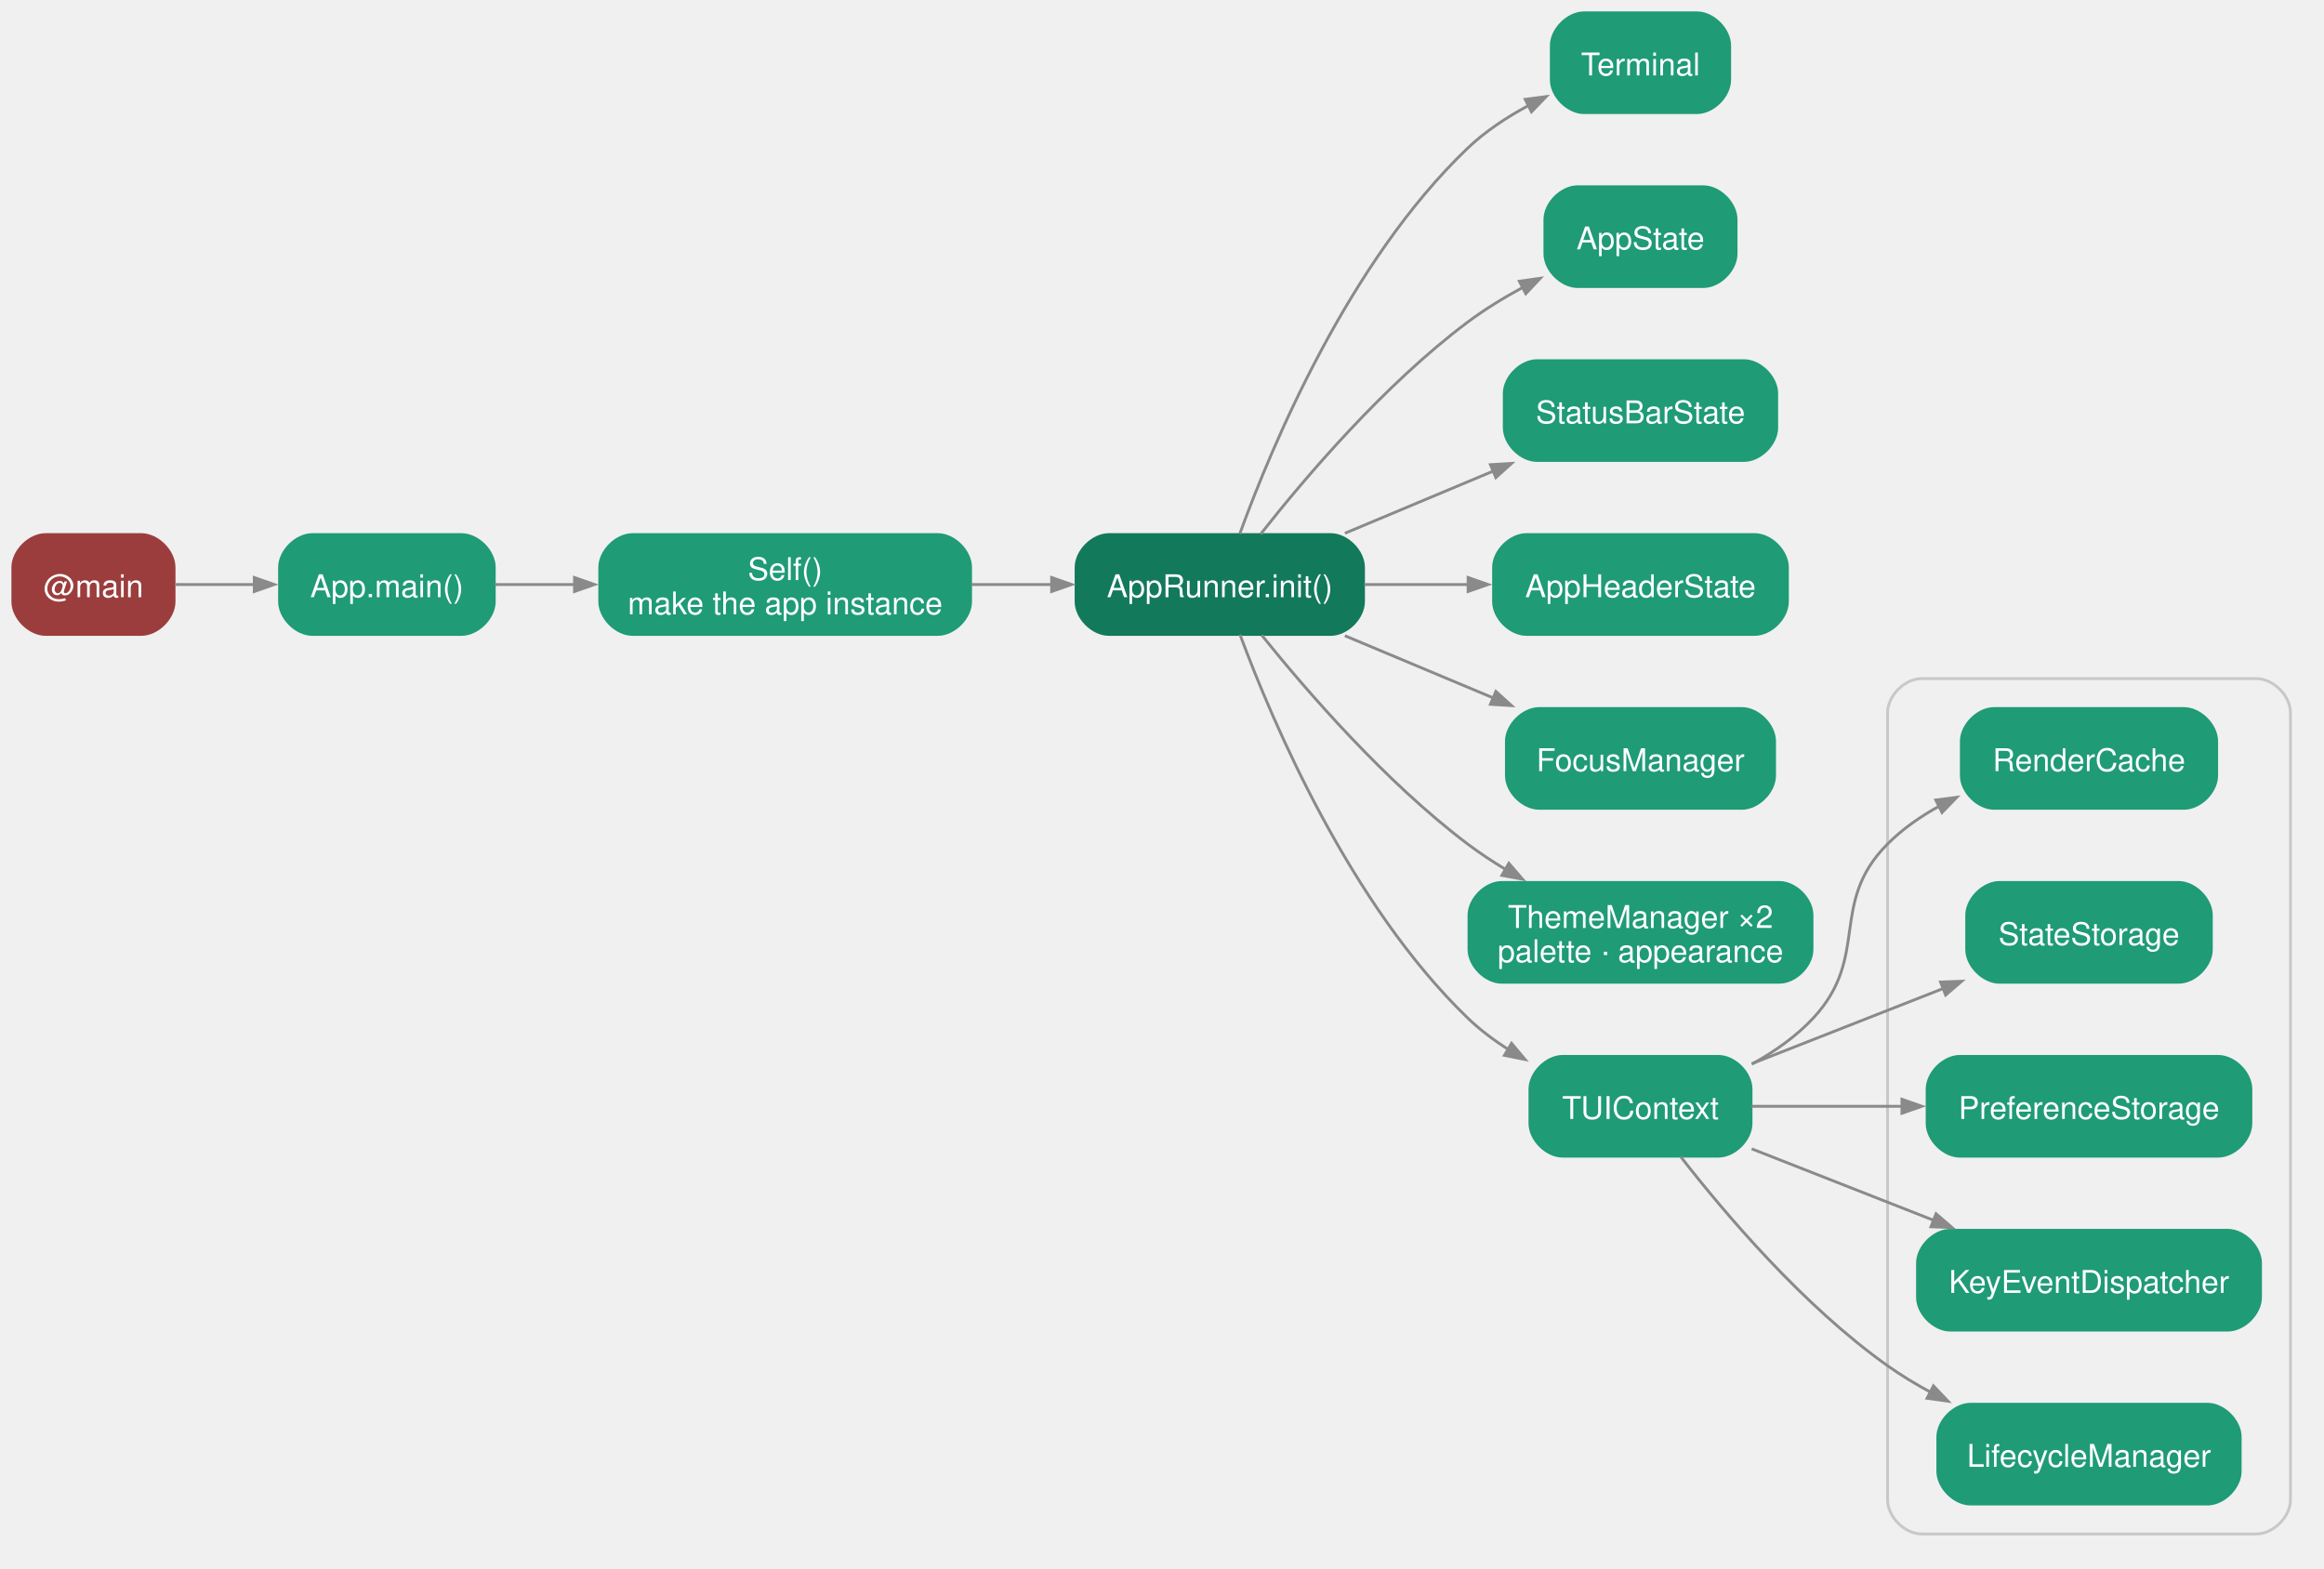
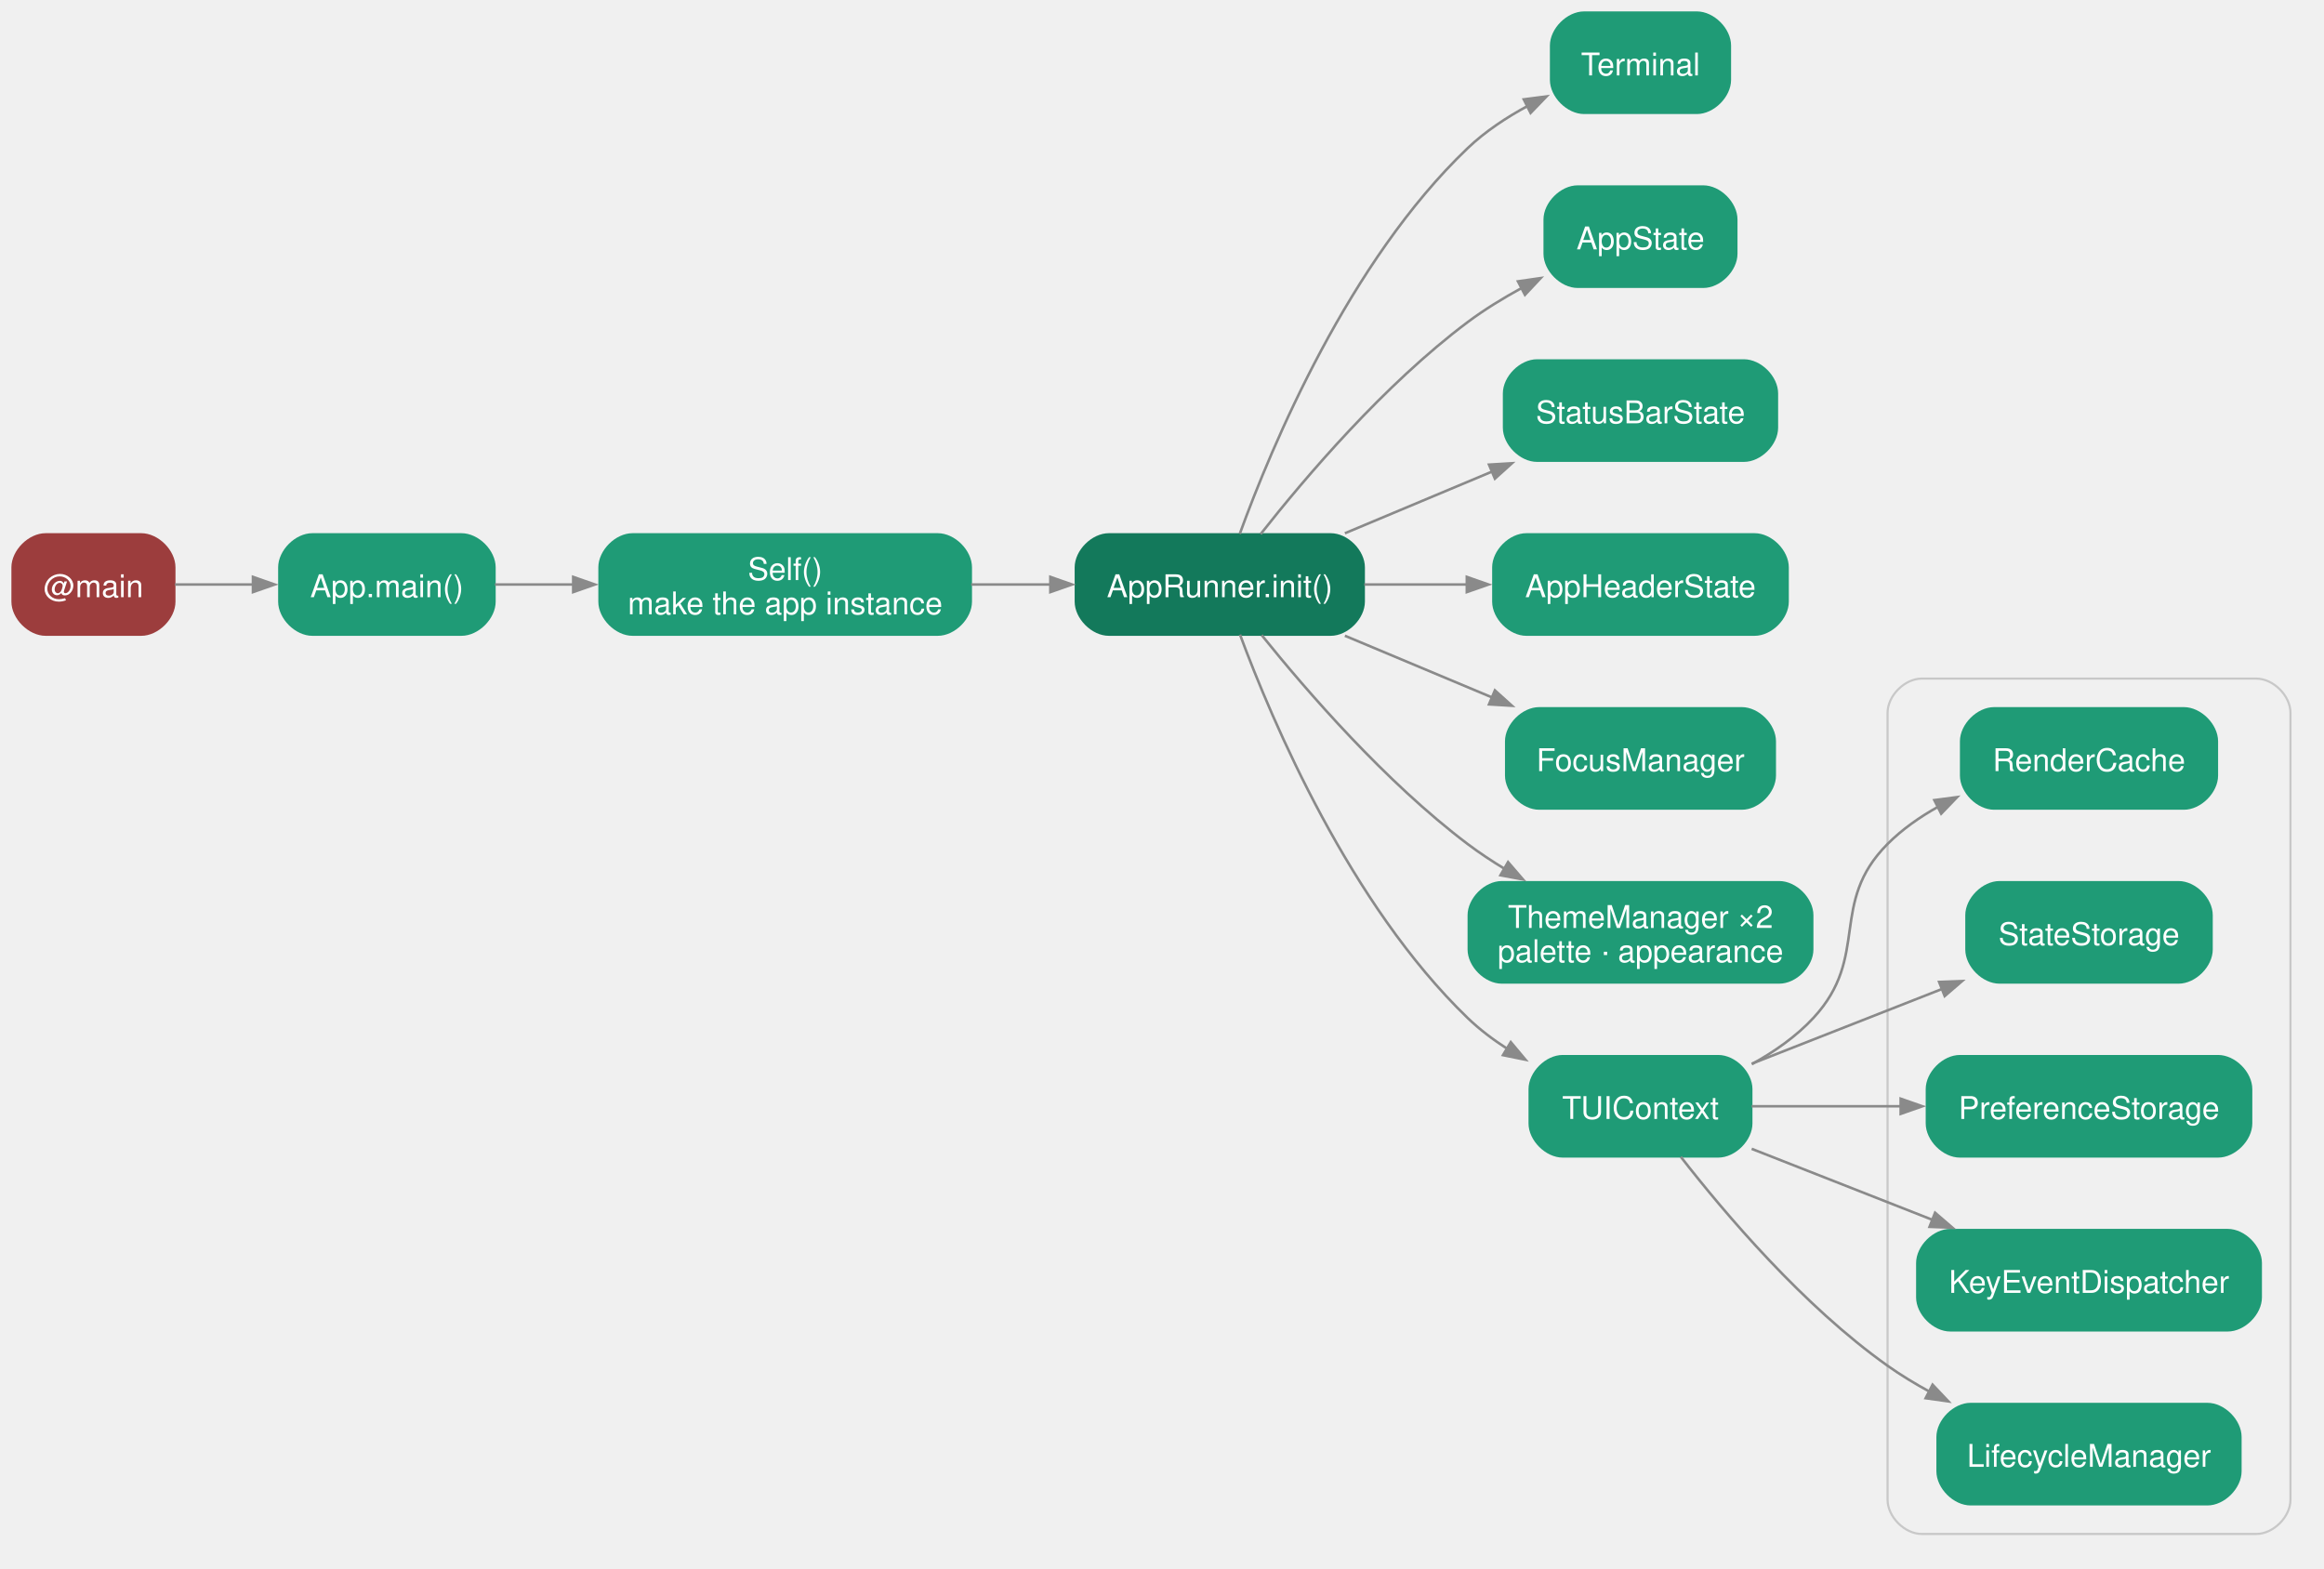
<svg xmlns="http://www.w3.org/2000/svg" width="815pt" height="550pt" viewBox="0.00 0.00 815.00 550.00">
  <style>
+ .edge path { fill: none; stroke: #8a8a8a; }
+ .edge polygon { stroke: #8a8a8a; fill: #8a8a8a; }
+ .cluster path, .cluster polygon { fill: none; stroke: #c8c8c8; }
@media (prefers-color-scheme: dark) {
  .edge text { fill: #cdd1d5; }
  .edge path { stroke: #9aa0a6; }
  .edge polygon { stroke: #9aa0a6; fill: #9aa0a6; }
  .cluster text { fill: #9aa0a6; }
-   .cluster polygon, .cluster path { stroke: #5a5a5a; }
+   .cluster path, .cluster polygon { stroke: #5a5a5a; }
}
</style>
  <g id="graph0" class="graph" transform="scale(1 1) rotate(0) translate(4 546)">
    <g id="clust1" class="cluster">
-       <path fill="none" stroke="#c8c8c8" d="M669.95,-8C669.95,-8 787.24,-8 787.24,-8 793.24,-8 799.24,-14 799.24,-20 799.24,-20 799.24,-296 799.24,-296 799.24,-302 793.24,-308 787.24,-308 787.24,-308 669.95,-308 669.95,-308 663.95,-308 657.95,-302 657.95,-296 657.95,-296 657.95,-20 657.95,-20 657.95,-14 663.95,-8 669.95,-8" />
+       <path vector-effect="non-scaling-stroke" fill="none" stroke="#c8c8c8" d="M669.95,-8C669.95,-8 787.24,-8 787.24,-8 793.24,-8 799.24,-14 799.24,-20 799.24,-20 799.24,-296 799.24,-296 799.24,-302 793.24,-308 787.24,-308 787.24,-308 669.95,-308 669.95,-308 663.95,-308 657.95,-302 657.95,-296 657.95,-296 657.95,-20 657.95,-20 657.95,-14 663.95,-8 669.95,-8" />
    </g>
    <g id="node1" class="node">
      <path fill="#1f9b76" stroke="black" stroke-width="0" d="M770.11,-54C770.11,-54 687.07,-54 687.07,-54 681.07,-54 675.07,-48 675.07,-42 675.07,-42 675.07,-30 675.07,-30 675.07,-24 681.07,-18 687.07,-18 687.07,-18 770.11,-18 770.11,-18 776.11,-18 782.11,-24 782.11,-30 782.11,-30 782.11,-42 782.11,-42 782.11,-48 776.11,-54 770.11,-54" />
      <text xml:space="preserve" text-anchor="middle" x="728.59" y="-31.55" font-family="Helvetica,sans-Serif" font-size="11.00" fill="white">LifecycleManager</text>
    </g>
    <g id="node2" class="node">
      <path fill="#1f9b76" stroke="black" stroke-width="0" d="M777.24,-115C777.24,-115 679.95,-115 679.95,-115 673.95,-115 667.95,-109 667.95,-103 667.95,-103 667.95,-91 667.95,-91 667.95,-85 673.95,-79 679.95,-79 679.95,-79 777.24,-79 777.24,-79 783.24,-79 789.24,-85 789.24,-91 789.24,-91 789.24,-103 789.24,-103 789.24,-109 783.24,-115 777.24,-115" />
      <text xml:space="preserve" text-anchor="middle" x="728.59" y="-92.55" font-family="Helvetica,sans-Serif" font-size="11.00" fill="white">KeyEventDispatcher</text>
    </g>
    <g id="node3" class="node">
      <path fill="#1f9b76" stroke="black" stroke-width="0" d="M773.86,-176C773.86,-176 683.32,-176 683.32,-176 677.32,-176 671.32,-170 671.32,-164 671.32,-164 671.32,-152 671.32,-152 671.32,-146 677.32,-140 683.32,-140 683.32,-140 773.86,-140 773.86,-140 779.86,-140 785.86,-146 785.86,-152 785.86,-152 785.86,-164 785.86,-164 785.86,-170 779.86,-176 773.86,-176" />
      <text xml:space="preserve" text-anchor="middle" x="728.59" y="-153.55" font-family="Helvetica,sans-Serif" font-size="11.00" fill="white">PreferenceStorage</text>
    </g>
    <g id="node4" class="node">
      <path fill="#1f9b76" stroke="black" stroke-width="0" d="M759.99,-237C759.99,-237 697.2,-237 697.2,-237 691.2,-237 685.2,-231 685.2,-225 685.2,-225 685.2,-213 685.2,-213 685.2,-207 691.2,-201 697.2,-201 697.2,-201 759.99,-201 759.99,-201 765.99,-201 771.99,-207 771.99,-213 771.99,-213 771.99,-225 771.99,-225 771.99,-231 765.99,-237 759.99,-237" />
      <text xml:space="preserve" text-anchor="middle" x="728.59" y="-214.55" font-family="Helvetica,sans-Serif" font-size="11.00" fill="white">StateStorage</text>
    </g>
    <g id="node5" class="node">
      <path fill="#1f9b76" stroke="black" stroke-width="0" d="M761.86,-298C761.86,-298 695.32,-298 695.32,-298 689.32,-298 683.32,-292 683.32,-286 683.32,-286 683.32,-274 683.32,-274 683.32,-268 689.32,-262 695.32,-262 695.32,-262 761.86,-262 761.86,-262 767.86,-262 773.86,-268 773.86,-274 773.86,-274 773.86,-286 773.86,-286 773.86,-292 767.86,-298 761.86,-298" />
      <text xml:space="preserve" text-anchor="middle" x="728.59" y="-275.55" font-family="Helvetica,sans-Serif" font-size="11.00" fill="white">RenderCache</text>
    </g>
    <g id="node6" class="node">
      <path fill="#9c3d3d" stroke="black" stroke-width="0" d="M45.54,-359C45.54,-359 12,-359 12,-359 6,-359 0,-353 0,-347 0,-347 0,-335 0,-335 0,-329 6,-323 12,-323 12,-323 45.54,-323 45.54,-323 51.54,-323 57.54,-329 57.54,-335 57.54,-335 57.54,-347 57.54,-347 57.54,-353 51.54,-359 45.54,-359" />
      <text xml:space="preserve" text-anchor="middle" x="28.77" y="-336.55" font-family="Helvetica,sans-Serif" font-size="11.00" fill="white">@main</text>
    </g>
    <g id="node7" class="node">
      <path fill="#1f9b76" stroke="black" stroke-width="0" d="M157.83,-359C157.83,-359 105.54,-359 105.54,-359 99.54,-359 93.54,-353 93.54,-347 93.54,-347 93.54,-335 93.54,-335 93.54,-329 99.54,-323 105.54,-323 105.54,-323 157.83,-323 157.83,-323 163.83,-323 169.83,-329 169.83,-335 169.83,-335 169.83,-347 169.83,-347 169.83,-353 163.83,-359 157.83,-359" />
      <text xml:space="preserve" text-anchor="middle" x="131.68" y="-336.55" font-family="Helvetica,sans-Serif" font-size="11.00" fill="white">App.main()</text>
    </g>
    <g id="edge1" class="edge">
-       <path fill="none" stroke="#8a8a8a" d="M57.35,-341C66.01,-341 75.82,-341 85.38,-341" />
-       <polygon fill="#8a8a8a" stroke="#8a8a8a" points="85.17,-343.45 92.17,-341 85.17,-338.55 85.17,-343.45" />
+       <path vector-effect="non-scaling-stroke" fill="none" stroke="#8a8a8a" stroke-width="1.2" d="M57.35,-341C65.92,-341 75.62,-341 85.09,-341" />
+       <polygon fill="#8a8a8a" stroke="#8a8a8a" stroke-width="1.2" points="84.86,-343.45 91.86,-341 84.86,-338.55 84.86,-343.45" />
    </g>
    <g id="node8" class="node">
      <path fill="#1f9b76" stroke="black" stroke-width="0" d="M324.87,-359C324.87,-359 217.83,-359 217.83,-359 211.83,-359 205.83,-353 205.83,-347 205.83,-347 205.83,-335 205.83,-335 205.83,-329 211.83,-323 217.83,-323 217.83,-323 324.87,-323 324.87,-323 330.87,-323 336.87,-329 336.87,-335 336.87,-335 336.87,-347 336.87,-347 336.87,-353 330.87,-359 324.87,-359" />
      <text xml:space="preserve" text-anchor="middle" x="271.35" y="-342.55" font-family="Helvetica,sans-Serif" font-size="11.00" fill="white">Self()</text>
      <text xml:space="preserve" text-anchor="middle" x="271.35" y="-330.55" font-family="Helvetica,sans-Serif" font-size="11.00" fill="white">make the app instance</text>
    </g>
    <g id="edge2" class="edge">
-       <path fill="none" stroke="#8a8a8a" d="M169.58,-341C178.26,-341 187.82,-341 197.48,-341" />
-       <polygon fill="#8a8a8a" stroke="#8a8a8a" points="197.47,-343.45 204.47,-341 197.47,-338.55 197.47,-343.45" />
+       <path vector-effect="non-scaling-stroke" fill="none" stroke="#8a8a8a" stroke-width="1.2" d="M169.58,-341C178.17,-341 187.63,-341 197.19,-341" />
+       <polygon fill="#8a8a8a" stroke="#8a8a8a" stroke-width="1.2" points="197.17,-343.45 204.17,-341 197.17,-338.55 197.17,-343.45" />
    </g>
    <g id="node9" class="node">
      <path fill="#13795b" stroke="black" stroke-width="0" d="M462.66,-359C462.66,-359 384.87,-359 384.87,-359 378.87,-359 372.87,-353 372.87,-347 372.87,-347 372.87,-335 372.87,-335 372.87,-329 378.87,-323 384.87,-323 384.87,-323 462.66,-323 462.66,-323 468.66,-323 474.66,-329 474.66,-335 474.66,-335 474.66,-347 474.66,-347 474.66,-353 468.66,-359 462.66,-359" />
      <text xml:space="preserve" text-anchor="middle" x="423.76" y="-336.55" font-family="Helvetica,sans-Serif" font-size="11.00" fill="white">AppRunner.init()</text>
    </g>
    <g id="edge3" class="edge">
-       <path fill="none" stroke="#8a8a8a" d="M336.58,-341C345.99,-341 355.64,-341 364.92,-341" />
-       <polygon fill="#8a8a8a" stroke="#8a8a8a" points="364.8,-343.45 371.8,-341 364.8,-338.55 364.8,-343.45" />
+       <path vector-effect="non-scaling-stroke" fill="none" stroke="#8a8a8a" stroke-width="1.2" d="M336.58,-341C345.89,-341 355.44,-341 364.63,-341" />
+       <polygon fill="#8a8a8a" stroke="#8a8a8a" stroke-width="1.2" points="364.5,-343.45 371.5,-341 364.5,-338.55 364.5,-343.45" />
    </g>
    <g id="node10" class="node">
      <path fill="#1f9b76" stroke="black" stroke-width="0" d="M591.07,-542C591.07,-542 551.53,-542 551.53,-542 545.53,-542 539.53,-536 539.53,-530 539.53,-530 539.53,-518 539.53,-518 539.53,-512 545.53,-506 551.53,-506 551.53,-506 591.07,-506 591.07,-506 597.07,-506 603.07,-512 603.07,-518 603.07,-518 603.07,-530 603.07,-530 603.07,-536 597.07,-542 591.07,-542" />
      <text xml:space="preserve" text-anchor="middle" x="571.3" y="-519.55" font-family="Helvetica,sans-Serif" font-size="11.00" fill="white">Terminal</text>
    </g>
    <g id="edge4" class="edge">
-       <path fill="none" stroke="#8a8a8a" d="M430.78,-358.78C442.05,-389.79 469.03,-454.23 510.66,-494 516.82,-499.89 524.36,-504.86 531.98,-508.97" />
-       <polygon fill="#8a8a8a" stroke="#8a8a8a" points="530.87,-511.16 538.22,-512.11 533.07,-506.78 530.87,-511.16" />
+       <path vector-effect="non-scaling-stroke" fill="none" stroke="#8a8a8a" stroke-width="1.2" d="M430.78,-358.78C442.05,-389.79 469.03,-454.23 510.66,-494 516.82,-499.89 524.36,-504.86 531.98,-508.97" />
+       <polygon fill="#8a8a8a" stroke="#8a8a8a" stroke-width="1.2" points="530.6,-511.02 537.95,-511.98 532.8,-506.64 530.6,-511.02" />
    </g>
    <g id="node11" class="node">
      <path fill="#1f9b76" stroke="black" stroke-width="0" d="M593.32,-481C593.32,-481 549.28,-481 549.28,-481 543.28,-481 537.28,-475 537.28,-469 537.28,-469 537.28,-457 537.28,-457 537.28,-451 543.28,-445 549.28,-445 549.28,-445 593.32,-445 593.32,-445 599.32,-445 605.32,-451 605.32,-457 605.32,-457 605.32,-469 605.32,-469 605.32,-475 599.32,-481 593.32,-481" />
      <text xml:space="preserve" text-anchor="middle" x="571.3" y="-458.55" font-family="Helvetica,sans-Serif" font-size="11.00" fill="white">AppState</text>
    </g>
    <g id="edge5" class="edge">
-       <path fill="none" stroke="#8a8a8a" d="M438.1,-358.69C453.8,-378.64 481.45,-411.12 510.66,-433 516.66,-437.49 523.42,-441.63 530.2,-445.3" />
-       <polygon fill="#8a8a8a" stroke="#8a8a8a" points="528.82,-447.35 536.16,-448.4 531.08,-443 528.82,-447.35" />
+       <path vector-effect="non-scaling-stroke" fill="none" stroke="#8a8a8a" stroke-width="1.2" d="M438.1,-358.69C453.8,-378.64 481.45,-411.12 510.66,-433 516.53,-437.4 523.14,-441.45 529.76,-445.06" />
+       <polygon fill="#8a8a8a" stroke="#8a8a8a" stroke-width="1.2" points="528.56,-447.2 535.9,-448.26 530.82,-442.85 528.56,-447.2" />
    </g>
    <g id="node12" class="node">
      <path fill="#1f9b76" stroke="black" stroke-width="0" d="M607.57,-420C607.57,-420 535.03,-420 535.03,-420 529.03,-420 523.03,-414 523.03,-408 523.03,-408 523.03,-396 523.03,-396 523.03,-390 529.03,-384 535.03,-384 535.03,-384 607.57,-384 607.57,-384 613.57,-384 619.57,-390 619.57,-396 619.57,-396 619.57,-408 619.57,-408 619.57,-414 613.57,-420 607.57,-420" />
      <text xml:space="preserve" text-anchor="middle" x="571.3" y="-397.55" font-family="Helvetica,sans-Serif" font-size="11.00" fill="white">StatusBarState</text>
    </g>
    <g id="edge6" class="edge">
-       <path fill="none" stroke="#8a8a8a" d="M467.64,-358.97C484.01,-365.83 502.81,-373.71 519.81,-380.84" />
-       <polygon fill="#8a8a8a" stroke="#8a8a8a" points="518.68,-383.02 526.08,-383.47 520.58,-378.5 518.68,-383.02" />
+       <path vector-effect="non-scaling-stroke" fill="none" stroke="#8a8a8a" stroke-width="1.2" d="M467.64,-358.97C484.01,-365.83 502.81,-373.71 519.81,-380.84" />
+       <polygon fill="#8a8a8a" stroke="#8a8a8a" stroke-width="1.2" points="518.4,-382.9 525.81,-383.35 520.3,-378.38 518.4,-382.9" />
    </g>
    <g id="node13" class="node">
      <path fill="#1f9b76" stroke="black" stroke-width="0" d="M611.32,-359C611.32,-359 531.28,-359 531.28,-359 525.28,-359 519.28,-353 519.28,-347 519.28,-347 519.28,-335 519.28,-335 519.28,-329 525.28,-323 531.28,-323 531.28,-323 611.32,-323 611.32,-323 617.32,-323 623.32,-329 623.32,-335 623.32,-335 623.32,-347 623.32,-347 623.32,-353 617.32,-359 611.32,-359" />
      <text xml:space="preserve" text-anchor="middle" x="571.3" y="-336.55" font-family="Helvetica,sans-Serif" font-size="11.00" fill="white">AppHeaderState</text>
    </g>
    <g id="edge7" class="edge">
-       <path fill="none" stroke="#8a8a8a" d="M474.44,-341C486.22,-341 498.9,-341 511.05,-341" />
-       <polygon fill="#8a8a8a" stroke="#8a8a8a" points="510.85,-343.45 517.85,-341 510.85,-338.55 510.85,-343.45" />
+       <path vector-effect="non-scaling-stroke" fill="none" stroke="#8a8a8a" stroke-width="1.2" d="M474.44,-341C486.11,-341 498.65,-341 510.7,-341" />
+       <polygon fill="#8a8a8a" stroke="#8a8a8a" stroke-width="1.2" points="510.55,-343.45 517.55,-341 510.55,-338.55 510.55,-343.45" />
    </g>
    <g id="node14" class="node">
      <path fill="#1f9b76" stroke="black" stroke-width="0" d="M606.82,-298C606.82,-298 535.78,-298 535.78,-298 529.78,-298 523.78,-292 523.78,-286 523.78,-286 523.78,-274 523.78,-274 523.78,-268 529.78,-262 535.78,-262 535.78,-262 606.82,-262 606.82,-262 612.82,-262 618.82,-268 618.82,-274 618.82,-274 618.82,-286 618.82,-286 618.82,-292 612.82,-298 606.82,-298" />
      <text xml:space="preserve" text-anchor="middle" x="571.3" y="-275.55" font-family="Helvetica,sans-Serif" font-size="11.00" fill="white">FocusManager</text>
    </g>
    <g id="edge8" class="edge">
-       <path fill="none" stroke="#8a8a8a" d="M467.64,-323.03C484.01,-316.17 502.81,-308.29 519.81,-301.16" />
-       <polygon fill="#8a8a8a" stroke="#8a8a8a" points="520.58,-303.5 526.08,-298.53 518.68,-298.98 520.58,-303.5" />
+       <path vector-effect="non-scaling-stroke" fill="none" stroke="#8a8a8a" stroke-width="1.2" d="M467.64,-323.03C484.01,-316.17 502.81,-308.29 519.81,-301.16" />
+       <polygon fill="#8a8a8a" stroke="#8a8a8a" stroke-width="1.2" points="520.3,-303.62 525.81,-298.65 518.4,-299.1 520.3,-303.62" />
    </g>
    <g id="node15" class="node">
      <path fill="#1f9b76" stroke="black" stroke-width="0" d="M619.95,-237C619.95,-237 522.66,-237 522.66,-237 516.66,-237 510.66,-231 510.66,-225 510.66,-225 510.66,-213 510.66,-213 510.66,-207 516.66,-201 522.66,-201 522.66,-201 619.95,-201 619.95,-201 625.95,-201 631.95,-207 631.95,-213 631.95,-213 631.95,-225 631.95,-225 631.95,-231 625.95,-237 619.95,-237" />
      <text xml:space="preserve" text-anchor="middle" x="571.3" y="-220.55" font-family="Helvetica,sans-Serif" font-size="11.00" fill="white">ThemeManager ×2</text>
      <text xml:space="preserve" text-anchor="middle" x="571.3" y="-208.55" font-family="Helvetica,sans-Serif" font-size="11.00" fill="white">palette · appearance</text>
    </g>
    <g id="edge9" class="edge">
-       <path fill="none" stroke="#8a8a8a" d="M438.48,-323.22C454.31,-303.54 481.88,-271.73 510.66,-250 514.82,-246.86 519.34,-243.88 523.97,-241.08" />
-       <polygon fill="#8a8a8a" stroke="#8a8a8a" points="525.14,-243.23 529.98,-237.62 522.7,-238.99 525.14,-243.23" />
+       <path vector-effect="non-scaling-stroke" fill="none" stroke="#8a8a8a" stroke-width="1.2" d="M438.48,-323.22C454.31,-303.54 481.88,-271.73 510.66,-250 514.82,-246.86 519.34,-243.88 523.97,-241.08" />
+       <polygon fill="#8a8a8a" stroke="#8a8a8a" stroke-width="1.2" points="524.88,-243.39 529.72,-237.77 522.43,-239.14 524.88,-243.39" />
    </g>
    <g id="node16" class="node">
      <path fill="#1f9b76" stroke="black" stroke-width="0" d="M598.57,-176C598.57,-176 544.03,-176 544.03,-176 538.03,-176 532.03,-170 532.03,-164 532.03,-164 532.03,-152 532.03,-152 532.03,-146 538.03,-140 544.03,-140 544.03,-140 598.57,-140 598.57,-140 604.57,-140 610.57,-146 610.57,-152 610.57,-152 610.57,-164 610.57,-164 610.57,-170 604.57,-176 598.57,-176" />
      <text xml:space="preserve" text-anchor="middle" x="571.3" y="-153.55" font-family="Helvetica,sans-Serif" font-size="11.00" fill="white">TUIContext</text>
    </g>
    <g id="edge10" class="edge">
-       <path fill="none" stroke="#8a8a8a" d="M430.87,-323.39C442.27,-292.68 469.45,-228.79 510.66,-189 514.93,-184.88 519.86,-181.17 525.02,-177.87" />
-       <polygon fill="#8a8a8a" stroke="#8a8a8a" points="526.08,-180.09 530.85,-174.4 523.58,-175.87 526.08,-180.09" />
+       <path vector-effect="non-scaling-stroke" fill="none" stroke="#8a8a8a" stroke-width="1.2" d="M430.87,-323.39C442.27,-292.68 469.45,-228.79 510.66,-189 514.83,-184.97 519.64,-181.34 524.67,-178.1" />
+       <polygon fill="#8a8a8a" stroke="#8a8a8a" stroke-width="1.2" points="525.83,-180.25 530.59,-174.56 523.32,-176.04 525.83,-180.25" />
    </g>
    <g id="edge11" class="edge">
-       <path fill="none" stroke="#8a8a8a" d="M585.45,-140.26C600.96,-120.31 628.4,-87.97 657.95,-67 662.7,-63.63 667.87,-60.5 673.18,-57.63" />
-       <polygon fill="#8a8a8a" stroke="#8a8a8a" points="674.03,-59.95 679.14,-54.57 671.8,-55.59 674.03,-59.95" />
+       <path vector-effect="non-scaling-stroke" fill="none" stroke="#8a8a8a" stroke-width="1.2" d="M585.45,-140.26C600.96,-120.31 628.4,-87.97 657.95,-67 662.59,-63.71 667.64,-60.64 672.82,-57.83" />
+       <polygon fill="#8a8a8a" stroke="#8a8a8a" stroke-width="1.2" points="673.77,-60.1 678.87,-54.71 671.53,-55.74 673.77,-60.1" />
    </g>
    <g id="edge12" class="edge">
-       <path fill="none" stroke="#8a8a8a" d="M610.29,-143.08C629.48,-135.54 653.09,-126.27 674.08,-118.02" />
-       <polygon fill="#8a8a8a" stroke="#8a8a8a" points="674.95,-120.31 680.57,-115.47 673.16,-115.75 674.95,-120.31" />
+       <path vector-effect="non-scaling-stroke" fill="none" stroke="#8a8a8a" stroke-width="1.2" d="M610.29,-143.08C629.4,-135.57 652.88,-126.35 673.8,-118.13" />
+       <polygon fill="#8a8a8a" stroke="#8a8a8a" stroke-width="1.2" points="674.67,-120.42 680.29,-115.58 672.88,-115.86 674.67,-120.42" />
    </g>
    <g id="edge13" class="edge">
-       <path fill="none" stroke="#8a8a8a" d="M610.29,-158C626.26,-158 645.28,-158 663.3,-158" />
-       <polygon fill="#8a8a8a" stroke="#8a8a8a" points="662.99,-160.45 669.99,-158 662.99,-155.55 662.99,-160.45" />
+       <path vector-effect="non-scaling-stroke" fill="none" stroke="#8a8a8a" stroke-width="1.2" d="M610.29,-158C626.11,-158 644.93,-158 662.82,-158" />
+       <polygon fill="#8a8a8a" stroke="#8a8a8a" stroke-width="1.2" points="662.69,-160.45 669.69,-158 662.69,-155.55 662.69,-160.45" />
    </g>
    <g id="edge14" class="edge">
-       <path fill="none" stroke="#8a8a8a" d="M610.29,-172.92C630.53,-180.87 655.67,-190.75 677.48,-199.32" />
-       <polygon fill="#8a8a8a" stroke="#8a8a8a" points="676.53,-201.57 683.94,-201.85 678.32,-197.01 676.53,-201.57" />
+       <path vector-effect="non-scaling-stroke" fill="none" stroke="#8a8a8a" stroke-width="1.2" d="M610.29,-172.92C630.44,-180.84 655.45,-190.66 677.2,-199.2" />
+       <polygon fill="#8a8a8a" stroke="#8a8a8a" stroke-width="1.2" points="676.25,-201.46 683.66,-201.74 678.04,-196.9 676.25,-201.46" />
    </g>
    <g id="edge15" class="edge">
-       <path fill="none" stroke="#8a8a8a" d="M610.36,-172.78C618.22,-177.12 625.92,-182.49 631.95,-189 651.98,-210.62 637.15,-229.12 657.95,-250 663.2,-255.27 669.53,-259.68 676.21,-263.35" />
-       <polygon fill="#8a8a8a" stroke="#8a8a8a" points="674.85,-265.41 682.2,-266.36 677.05,-261.03 674.85,-265.41" />
+       <path vector-effect="non-scaling-stroke" fill="none" stroke="#8a8a8a" stroke-width="1.2" d="M610.36,-172.78C618.22,-177.12 625.92,-182.49 631.95,-189 651.98,-210.62 637.15,-229.12 657.95,-250 663.09,-255.16 669.27,-259.49 675.79,-263.11" />
+       <polygon fill="#8a8a8a" stroke="#8a8a8a" stroke-width="1.2" points="674.58,-265.25 681.93,-266.22 676.79,-260.88 674.58,-265.25" />
    </g>
  </g>
</svg>
